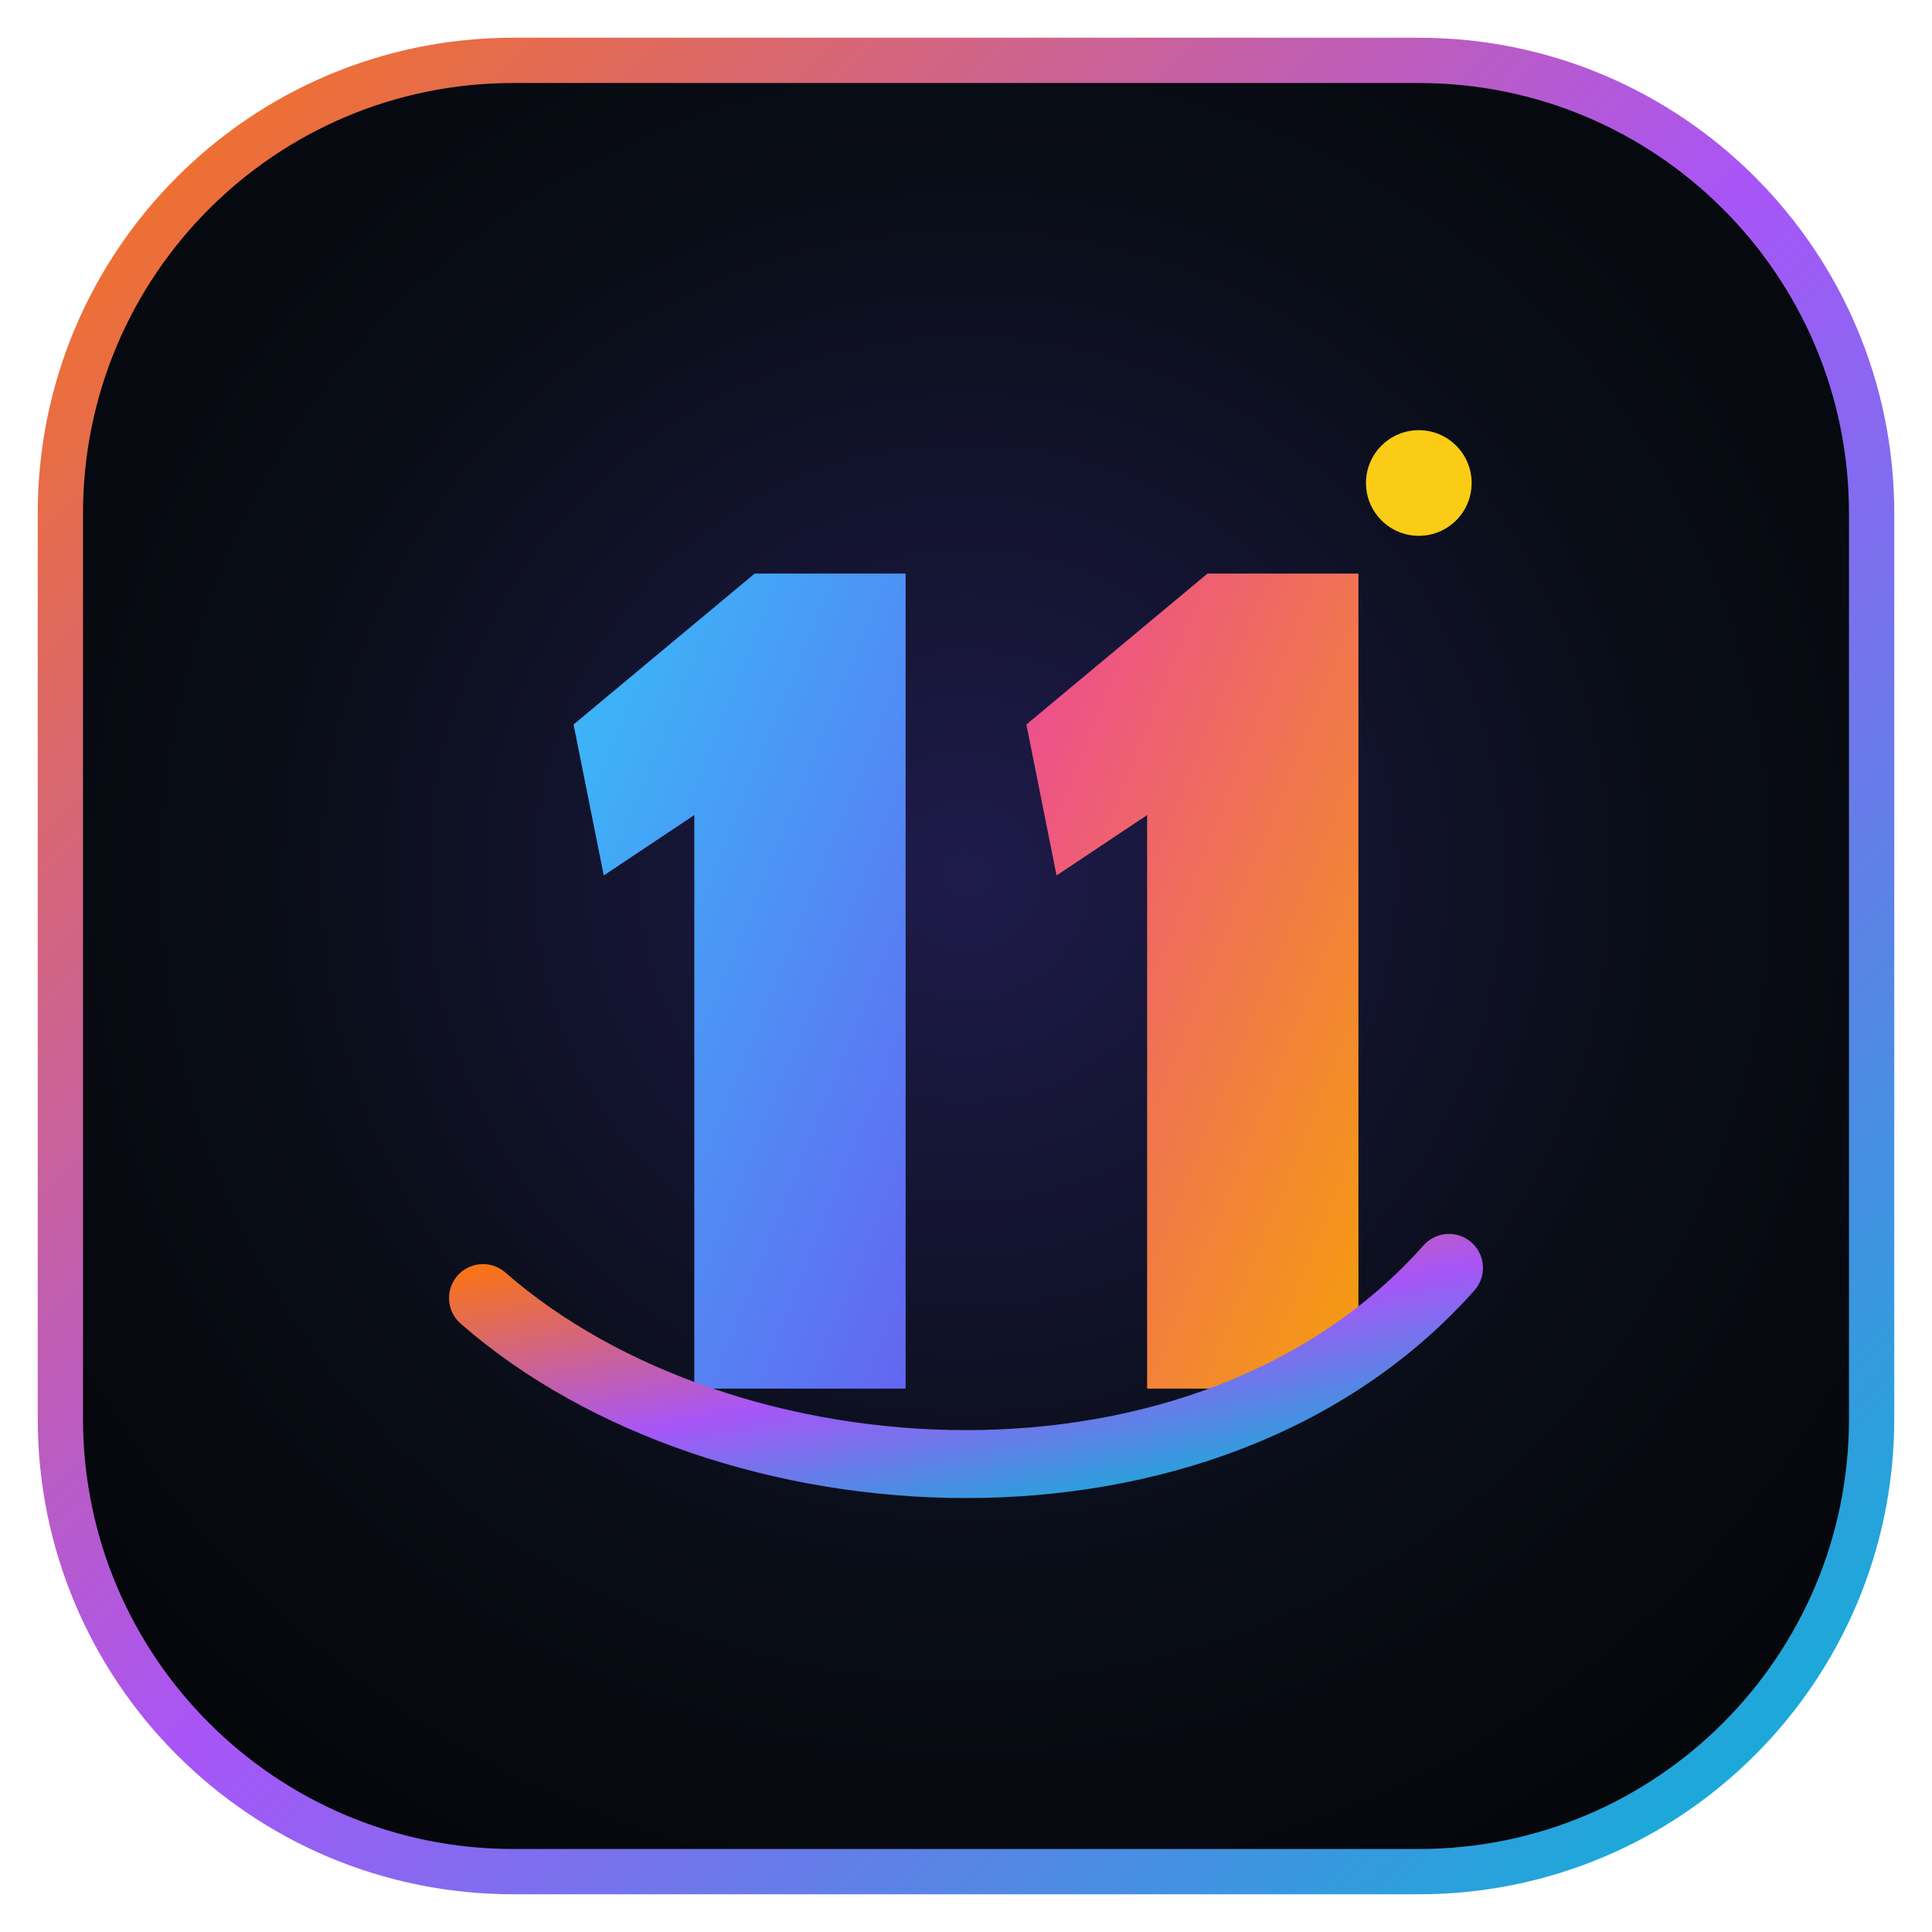
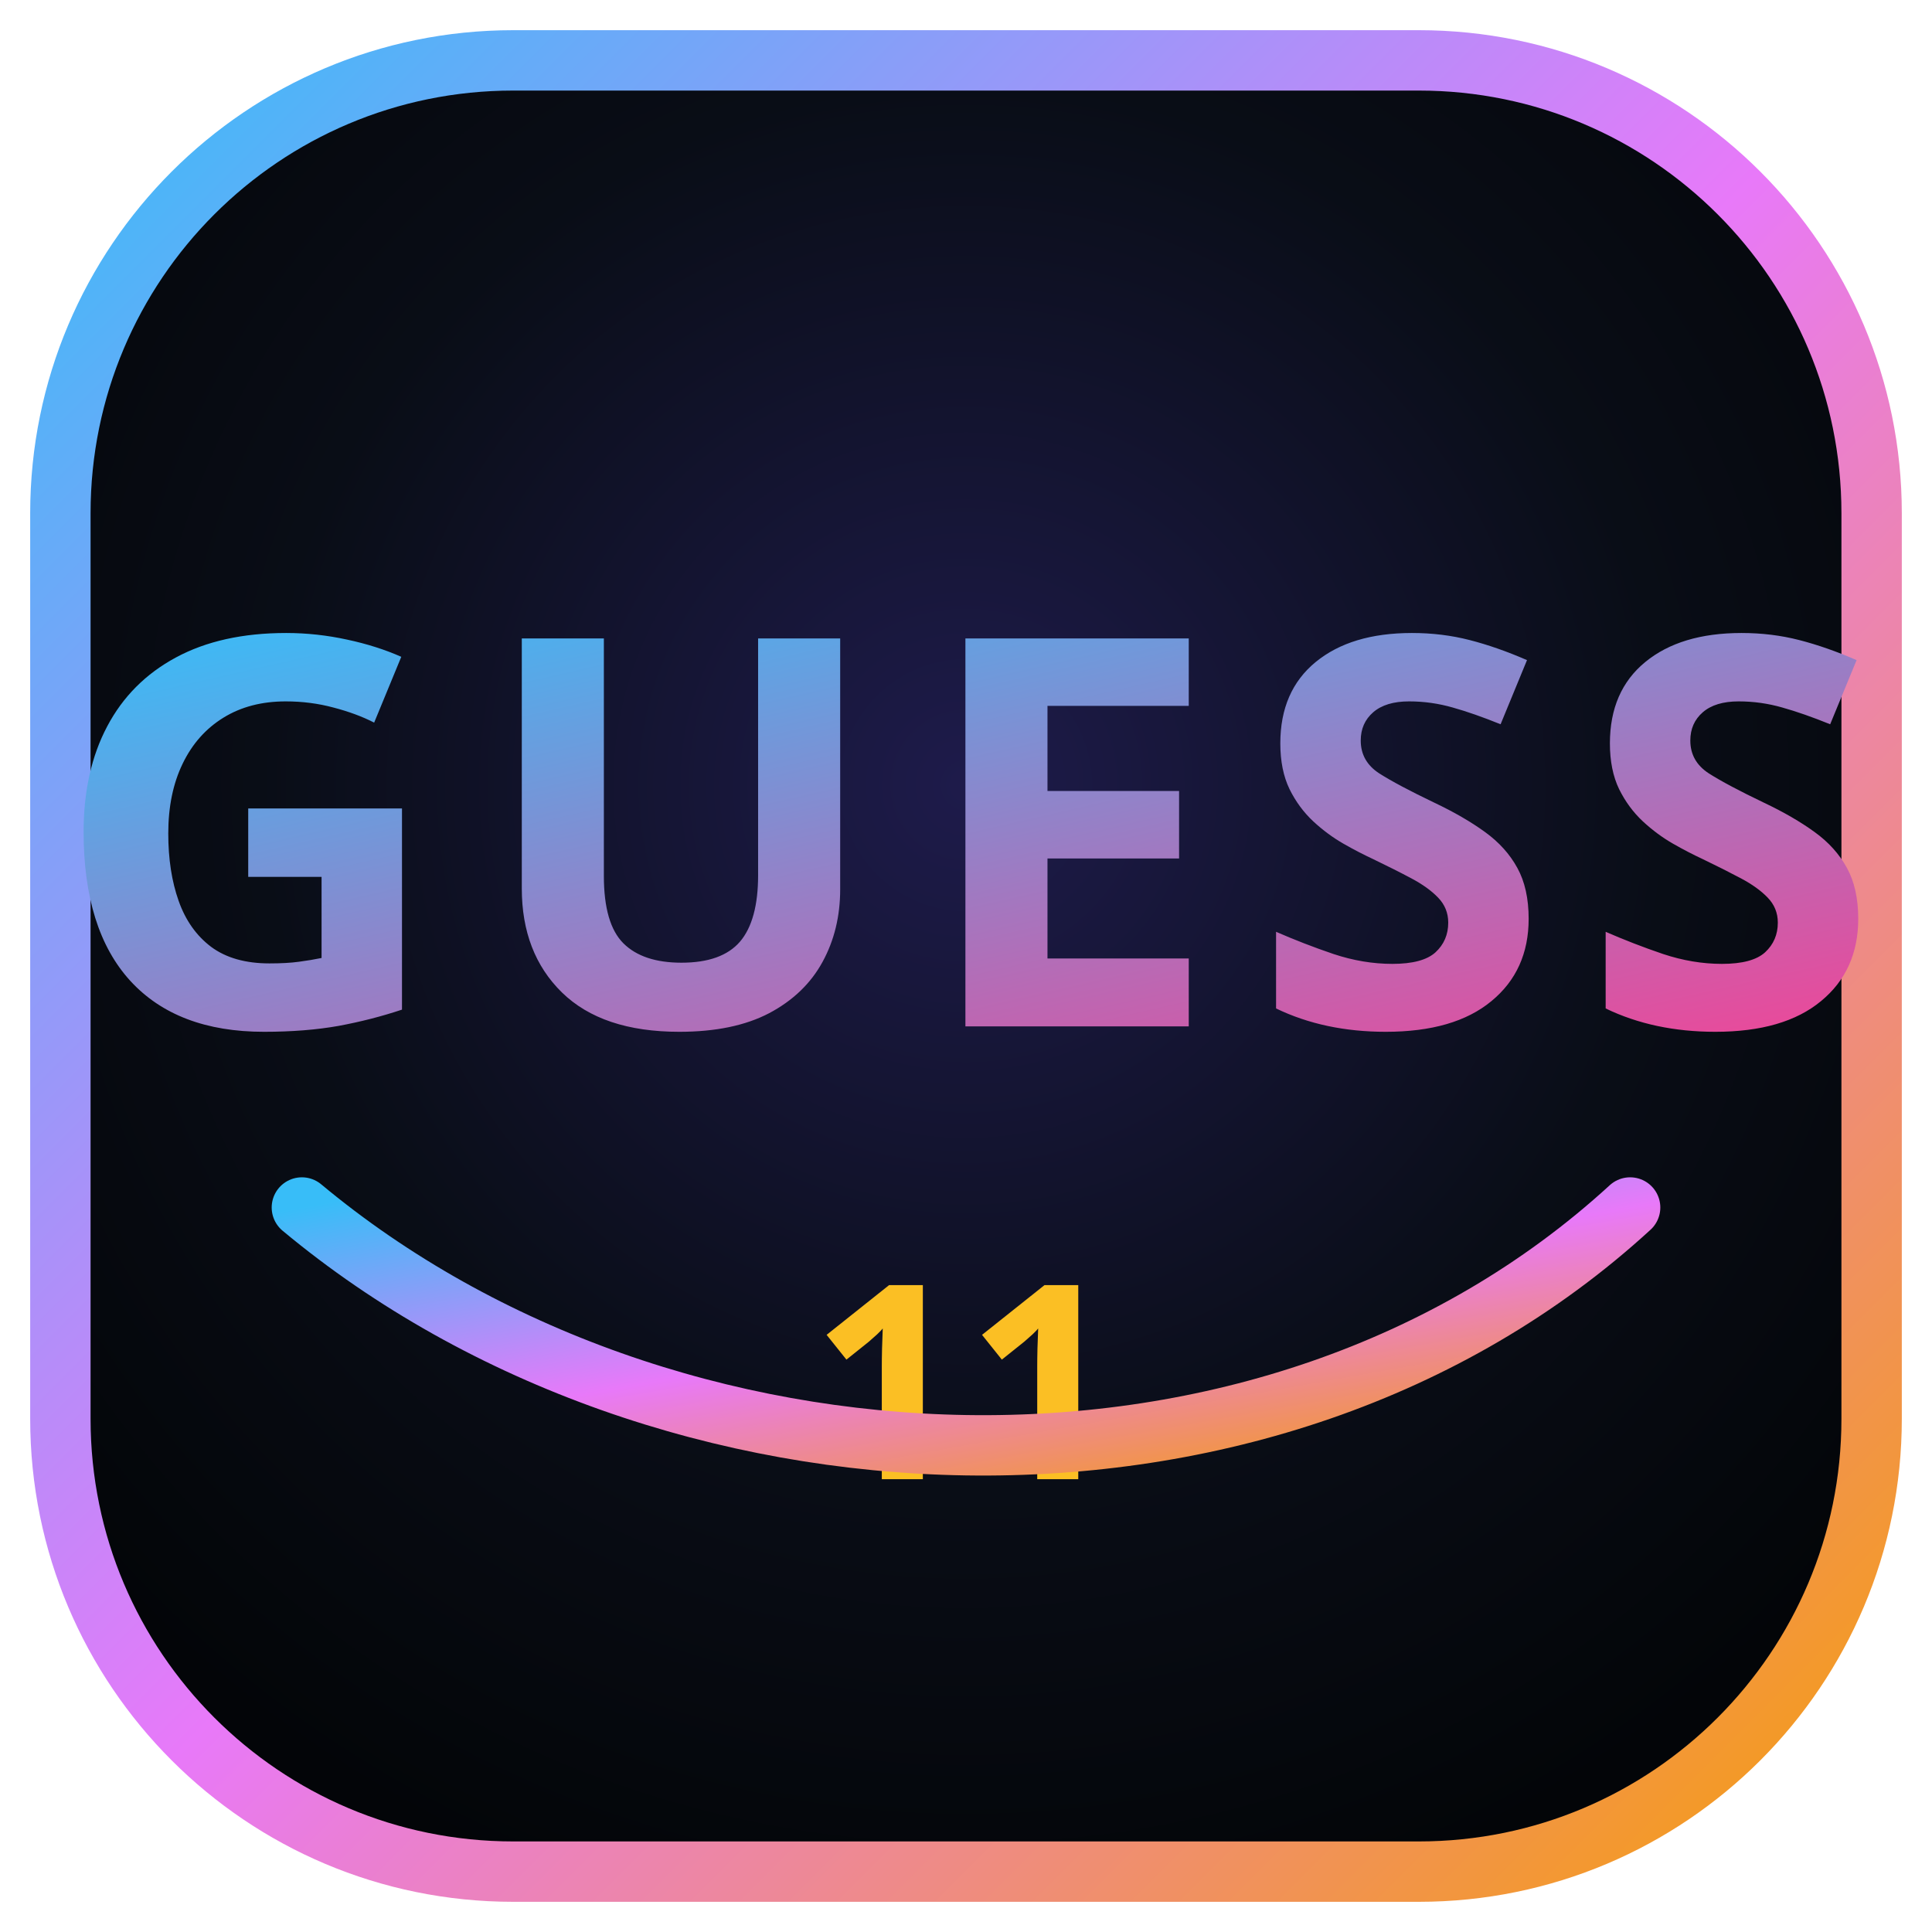
<svg xmlns="http://www.w3.org/2000/svg" viewBox="0 0 128 128" fill="none">
  <defs>
-     <radialGradient id="favBg" cx="50%" cy="45%" r="65%">
+     <radialGradient id="favBg" cx="50%" cy="40%" r="65%">
      <stop offset="0%" stop-color="#1e1b4b" />
      <stop offset="60%" stop-color="#090d16" />
-       <stop offset="100%" stop-color="#04060a" />
+       <stop offset="100%" stop-color="#030508" />
    </radialGradient>
    <linearGradient id="favBorder" x1="0%" y1="0%" x2="100%" y2="100%">
-       <stop offset="0%" stop-color="#f97316" />
-       <stop offset="50%" stop-color="#a855f7" />
-       <stop offset="100%" stop-color="#06b6d4" />
+       <stop offset="0%" stop-color="#38bdf8" />
+       <stop offset="50%" stop-color="#e879f9" />
+       <stop offset="100%" stop-color="#f59e0b" />
    </linearGradient>
-     <linearGradient id="favOneL" x1="0%" y1="0%" x2="100%" y2="100%">
+     <linearGradient id="favText" x1="0%" y1="0%" x2="100%" y2="100%">
      <stop offset="0%" stop-color="#38bdf8" />
-       <stop offset="100%" stop-color="#6366f1" />
-     </linearGradient>
-     <linearGradient id="favOneR" x1="0%" y1="0%" x2="100%" y2="100%">
-       <stop offset="0%" stop-color="#ec4899" />
-       <stop offset="100%" stop-color="#f59e0b" />
+       <stop offset="100%" stop-color="#ec4899" />
    </linearGradient>
  </defs>
  <rect x="4" y="4" width="120" height="120" rx="30" fill="url(#favBg)" />
-   <rect x="4" y="4" width="120" height="120" rx="30" stroke="url(#favBorder)" stroke-width="3" />
-   <path d="M 38 48 L 50 38 L 60 38 L 60 92 L 46 92 L 46 54 L 40 58 Z" fill="url(#favOneL)" />
-   <path d="M 68 48 L 80 38 L 90 38 L 90 92 L 76 92 L 76 54 L 70 58 Z" fill="url(#favOneR)" />
-   <path d="M 32 86 C 48 100, 80 102, 96 84" stroke="url(#favBorder)" stroke-width="4.5" stroke-linecap="round" fill="none" />
-   <circle cx="94" cy="32" r="3.5" fill="#facc15" />
+   <rect x="4" y="4" width="120" height="120" rx="30" stroke="url(#favBorder)" stroke-width="4" />
+   <text x="64" y="68" font-family="'Impact', 'Arial Black', sans-serif" font-size="36" font-weight="900" fill="url(#favText)" text-anchor="middle" letter-spacing="2">
+     GUESS
+   </text>
+   <text x="64" y="98" font-family="'Impact', 'Arial Black', sans-serif" font-size="18" font-weight="900" fill="#fbbf24" text-anchor="middle">
+     11
+   </text>
+   <path d="M 20 80 C 44 100, 84 102, 108 80" stroke="url(#favBorder)" stroke-width="4" stroke-linecap="round" fill="none" />
</svg>
